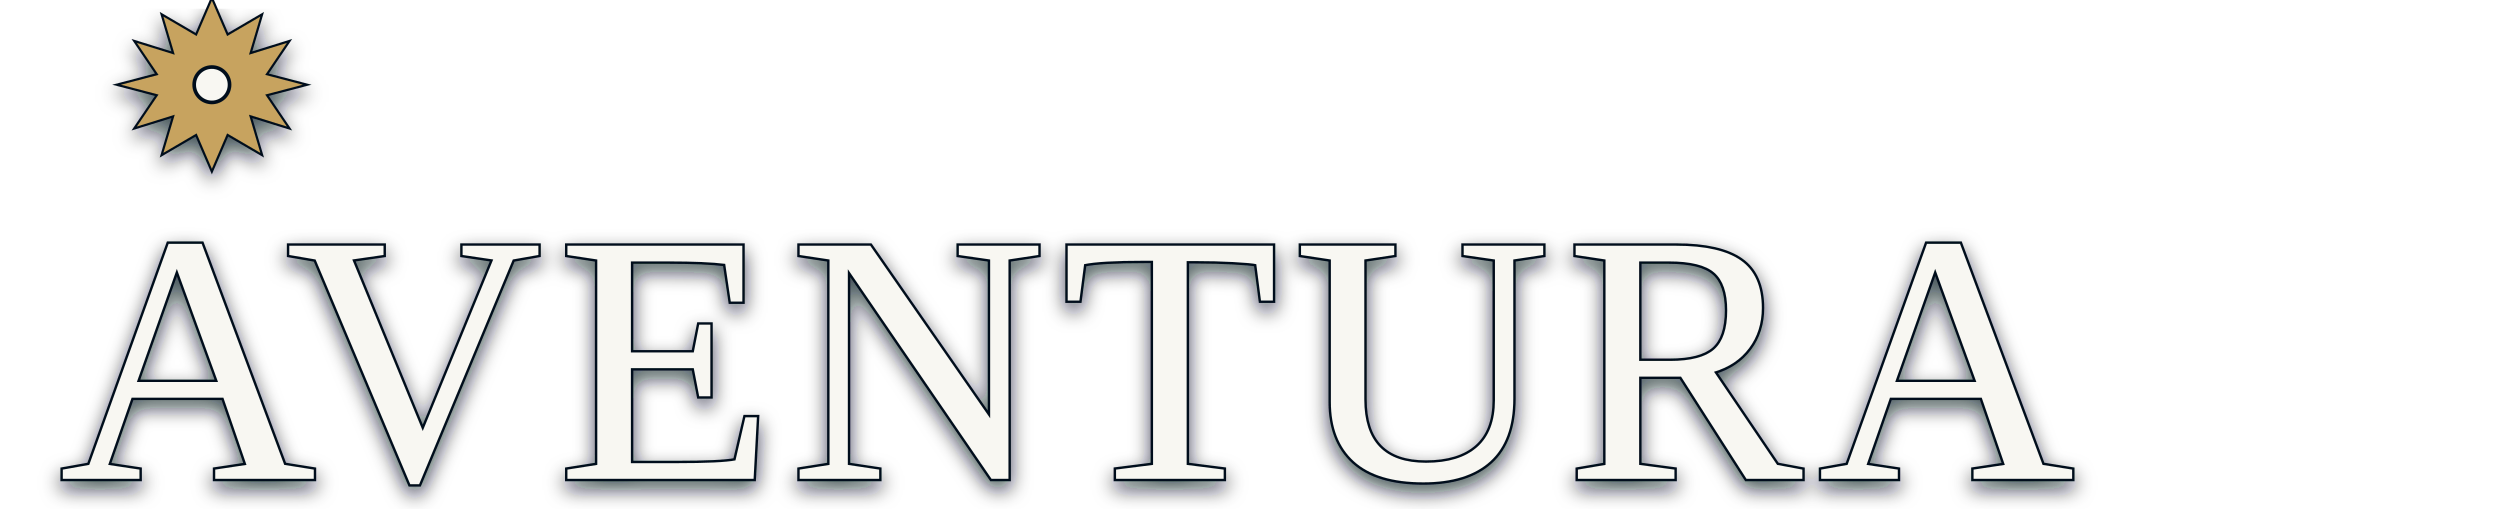
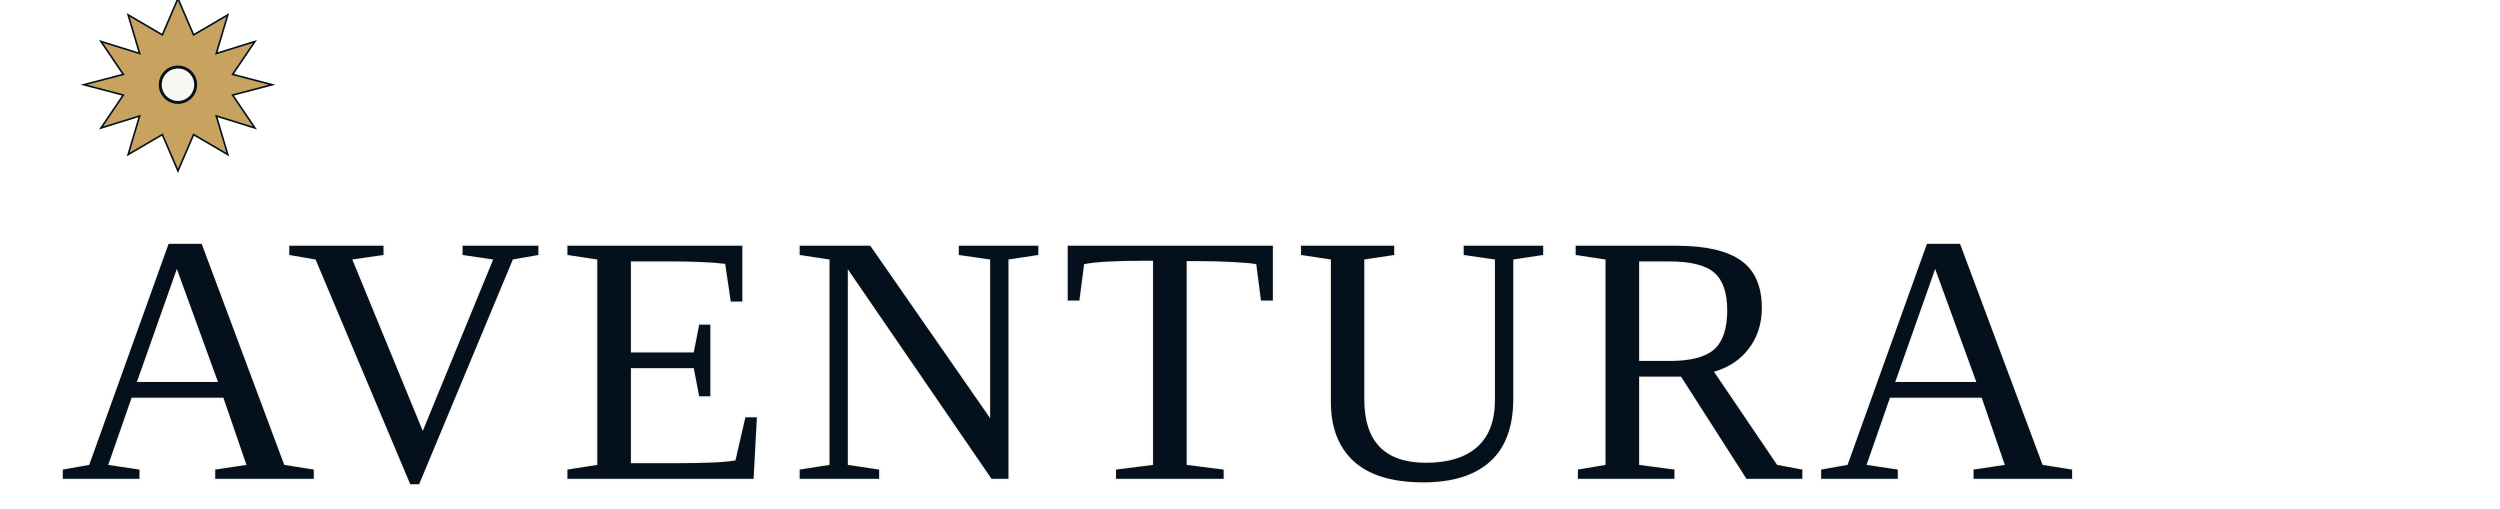
<svg xmlns="http://www.w3.org/2000/svg" viewBox="0 0 590 120" role="img" aria-label="AVENTURA">
-   <defs>
-     <filter id="logoShadow" x="-20%" y="-30%" width="140%" height="170%">
-       <feDropShadow dx="0" dy="2" stdDeviation="2.2" flood-color="#04111d" flood-opacity="0.72" />
-     </filter>
-   </defs>
-   <g aria-hidden="true" filter="url(#logoShadow)">
-     <text x="14" y="113" fill="#f8f7f2" stroke="#04111d" stroke-width="1.15" paint-order="stroke fill" font-family="Didot, 'Bodoni 72', 'Bodoni MT', Georgia, 'Times New Roman', serif" font-size="84" font-weight="400" letter-spacing="3.5">AVENTURA</text>
-     <g transform="translate(21 -.42) scale(.58)">
-       <path fill="#c7a35f" stroke="#04111d" stroke-width="1.8" paint-order="stroke fill" d="M50 1 56.2 15.4 69.7 7.5 65.1 23 80.5 18.2 71.7 31.2 87 35.2 71.7 39.2 80.5 52.2 65.1 47.4 69.7 62.9 56.2 55 50 69.4 43.8 55 30.3 62.9 34.9 47.4 19.5 52.2 28.3 39.2 13 35.2 28.3 31.2 19.5 18.2 34.9 23 30.3 7.5 43.8 15.4Z" />
-       <circle cx="50" cy="35.2" r="7.2" fill="#f8f7f2" stroke="#04111d" stroke-width="1.5" />
+   <g aria-hidden="true">
+     <text x="14" y="113" fill="#04111d" stroke="#f8f7f2" stroke-width="0.75" paint-order="stroke fill" font-family="Didot, 'Bodoni 72', 'Bodoni MT', Georgia, 'Times New Roman', serif" font-size="84" font-weight="400" letter-spacing="3.5">AVENTURA</text>
+     <g transform="translate(13 -0.42) scale(.58)">
+       <path fill="#c7a35f" stroke="#04111d" stroke-width="1.35" paint-order="stroke fill" d="M50 1 56.2 15.4 69.7 7.5 65.1 23 80.5 18.2 71.7 31.2 87 35.2 71.7 39.2 80.5 52.2 65.1 47.4 69.7 62.9 56.2 55 50 69.4 43.8 55 30.3 62.9 34.9 47.4 19.5 52.2 28.3 39.2 13 35.2 28.3 31.2 19.5 18.2 34.9 23 30.3 7.5 43.8 15.4Z" />
+       <circle cx="50" cy="35.2" r="7.2" fill="#f8f7f2" stroke="#04111d" stroke-width="1.2" />
    </g>
  </g>
</svg>
